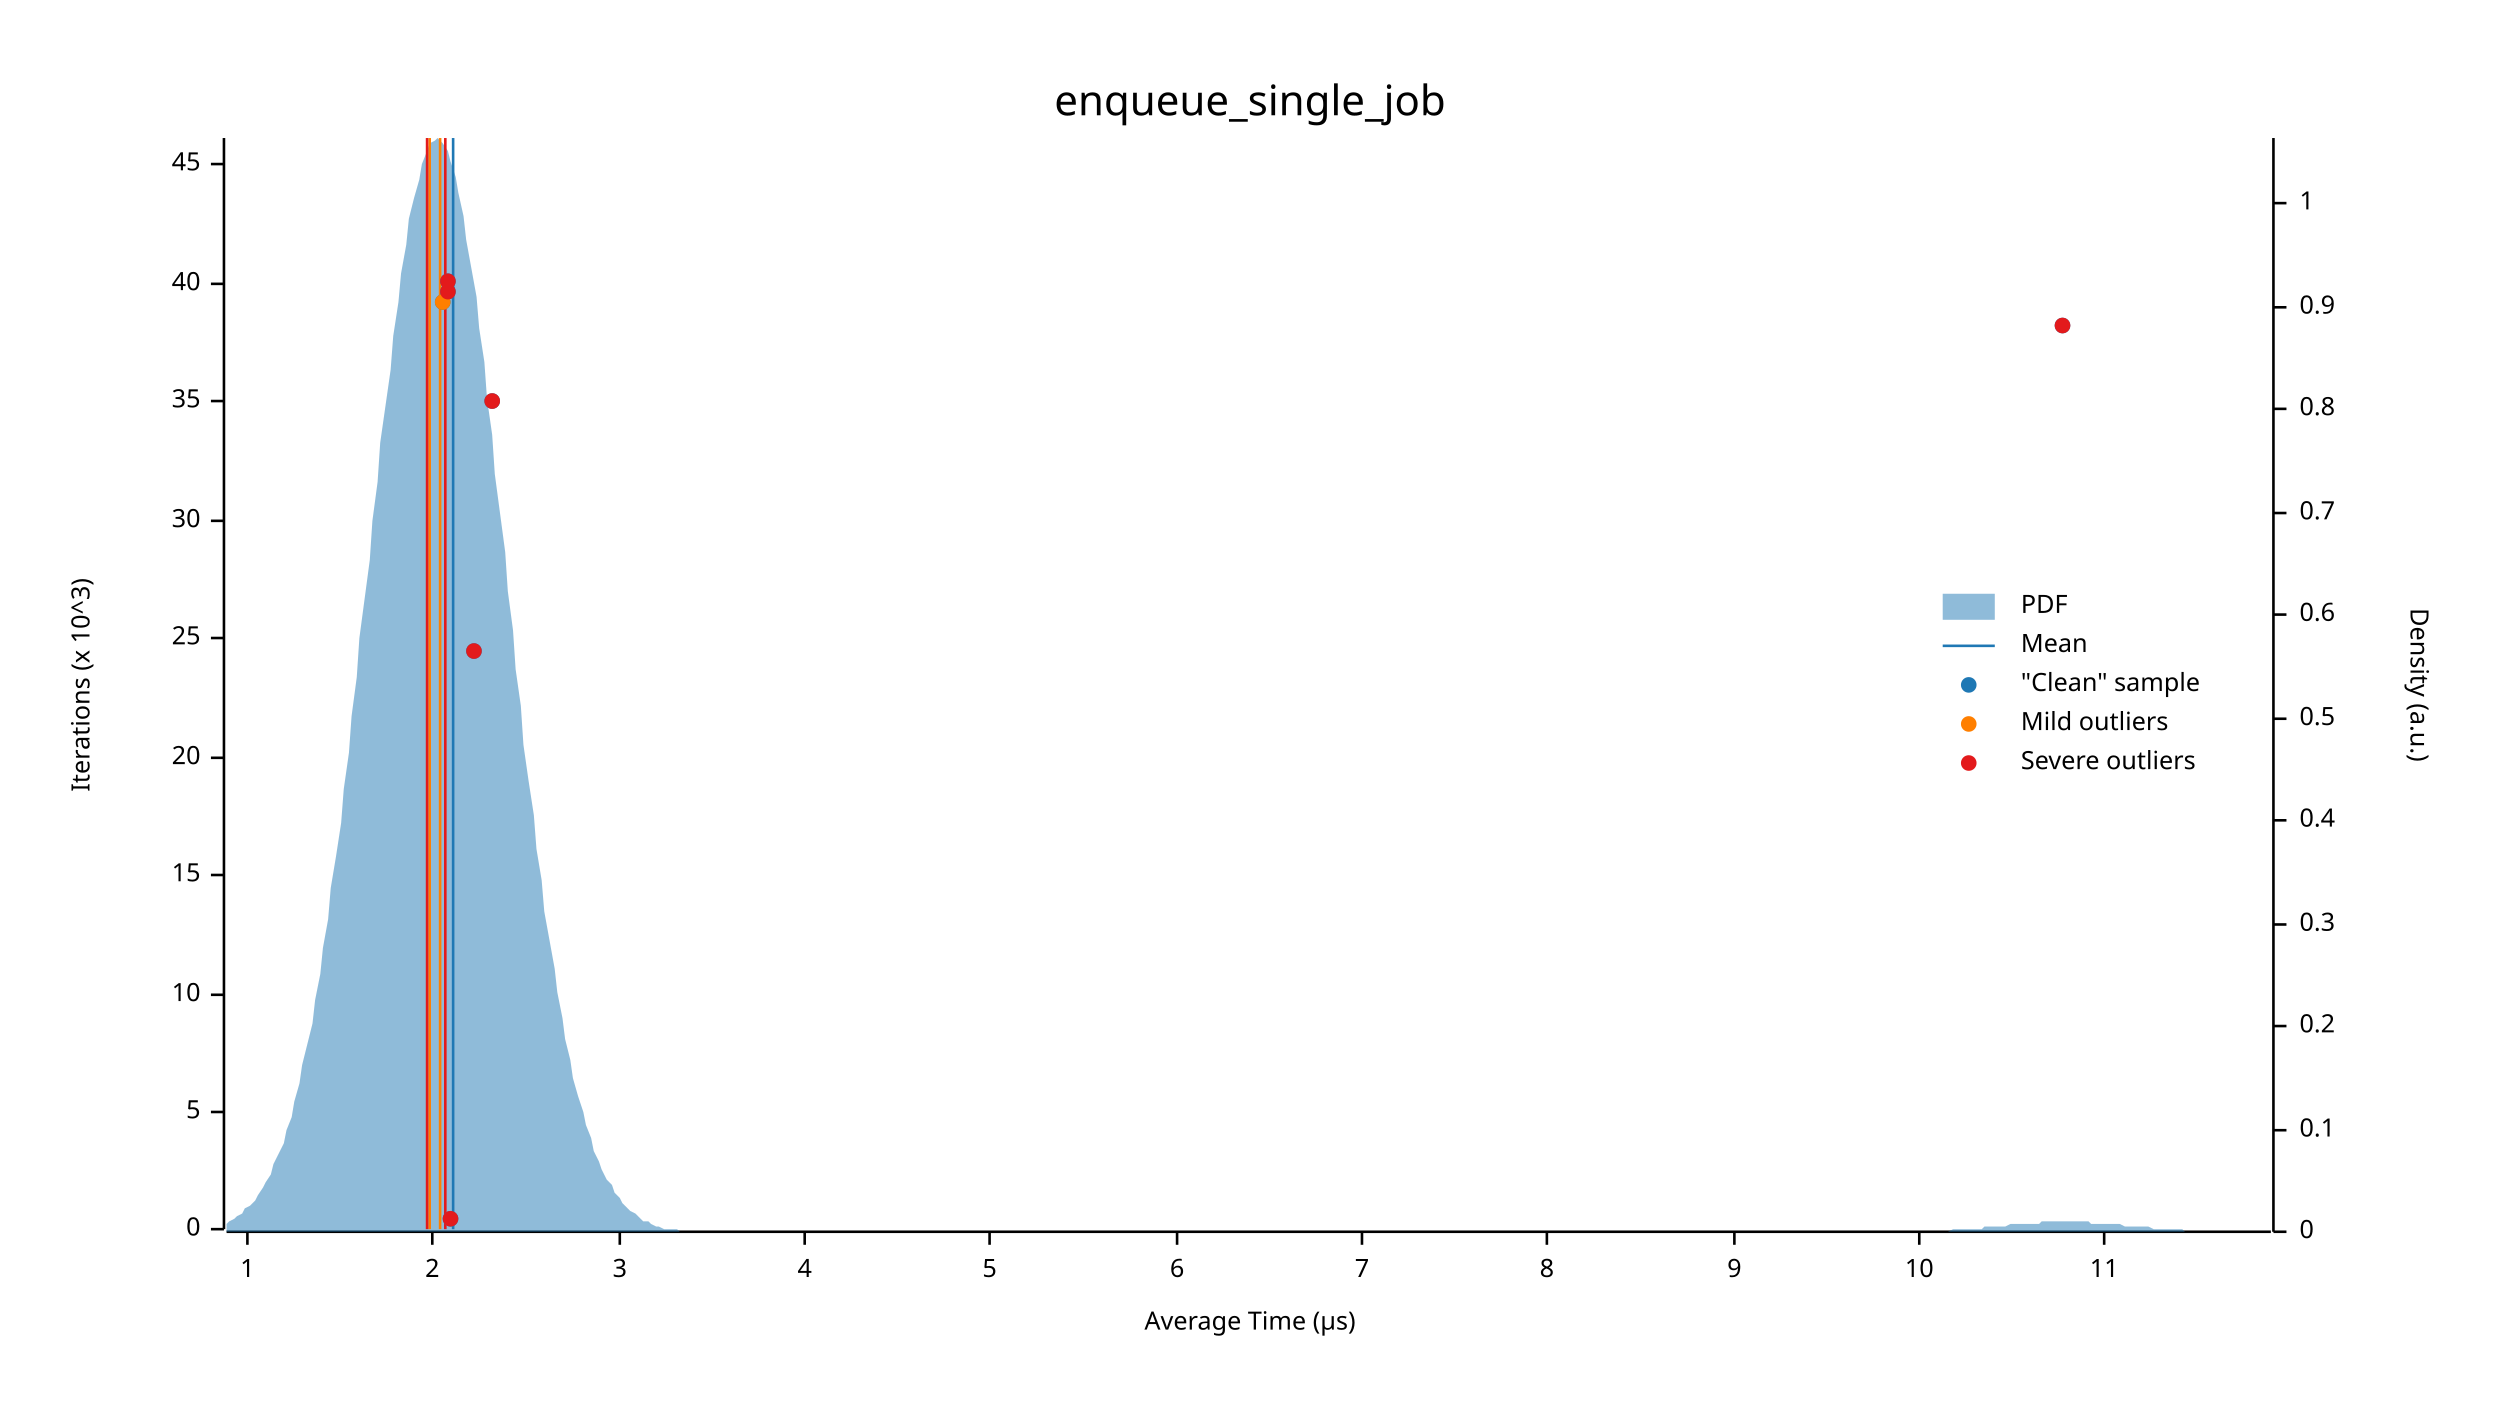
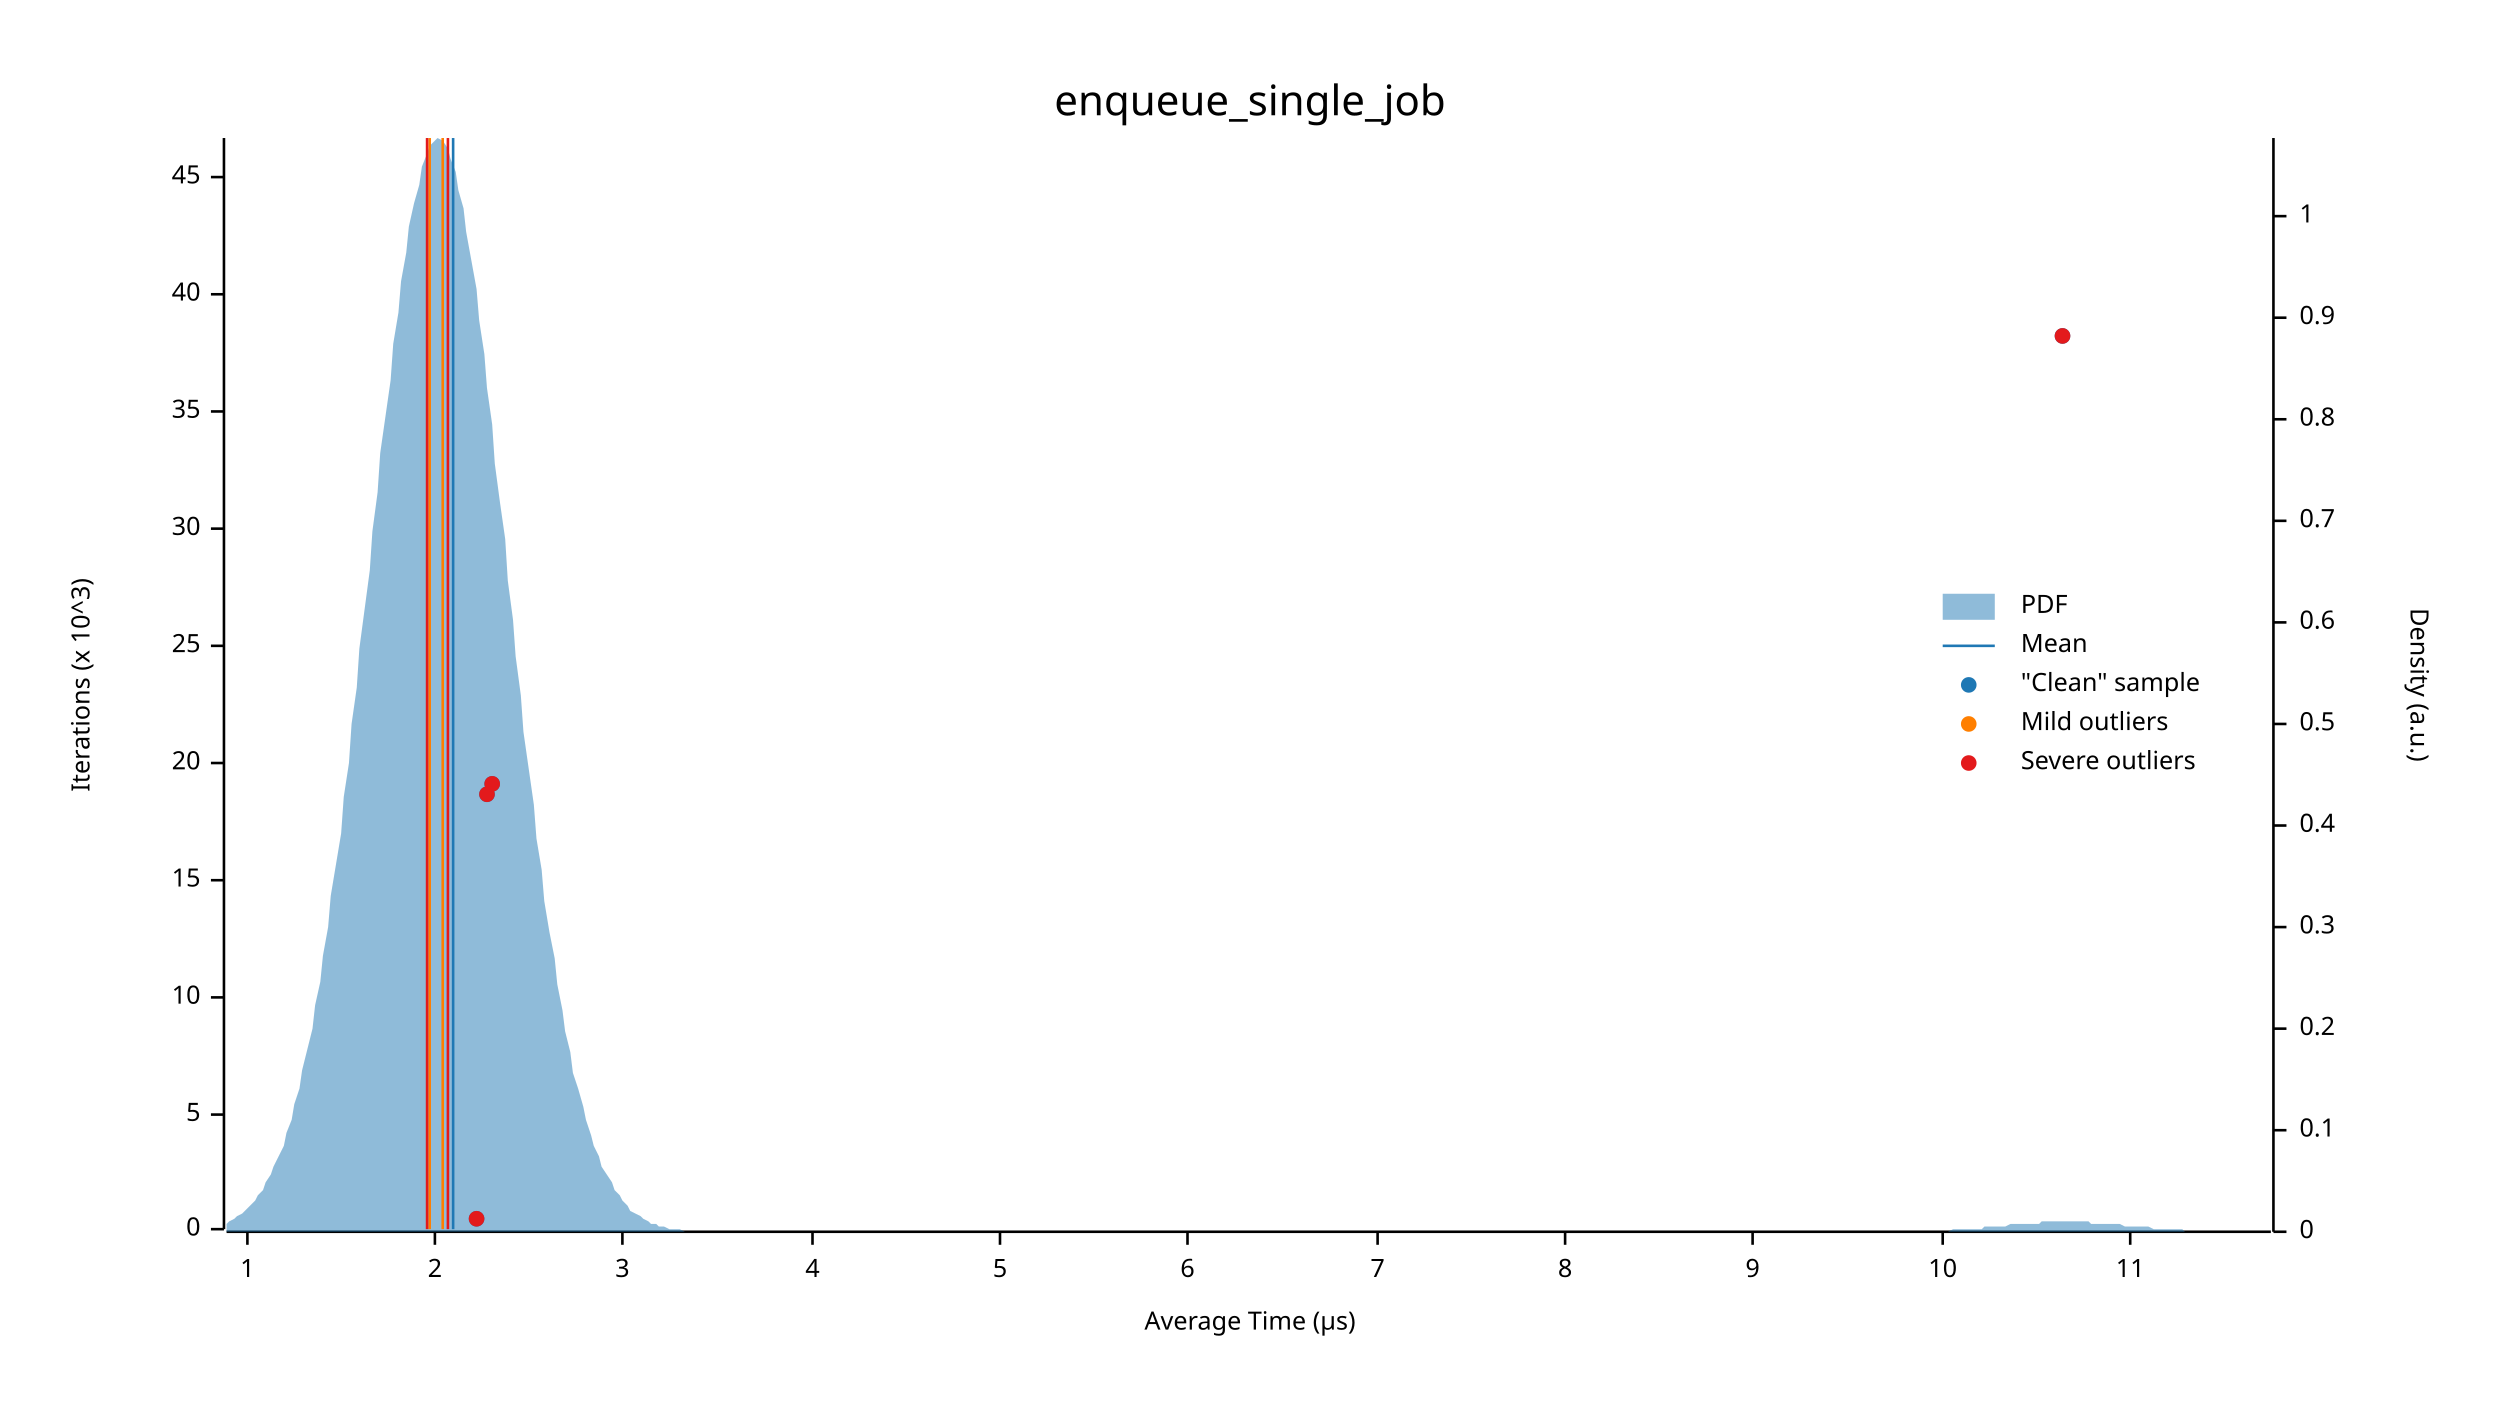
<svg xmlns="http://www.w3.org/2000/svg" width="960" height="540" viewBox="0 0 960 540">
  <text x="480" y="32" dy="0.76em" text-anchor="middle" font-family="sans-serif" font-size="16.129" opacity="1" fill="#000000">
enqueue_single_job
</text>
  <text x="27" y="263" dy="0.76em" text-anchor="middle" font-family="sans-serif" font-size="9.677" opacity="1" fill="#000000" transform="rotate(270, 27, 263)">
Iterations (x 10^3)
</text>
  <text x="480" y="513" dy="-0.5ex" text-anchor="middle" font-family="sans-serif" font-size="9.677" opacity="1" fill="#000000">
Average Time (µs)
</text>
  <polyline fill="none" opacity="1" stroke="#000000" stroke-width="1" points="86,53 86,472 " />
  <text x="77" y="472" dy="0.5ex" text-anchor="end" font-family="sans-serif" font-size="9.677" opacity="1" fill="#000000">
0
</text>
  <polyline fill="none" opacity="1" stroke="#000000" stroke-width="1" points="81,472 86,472 " />
-   <text x="77" y="427" dy="0.5ex" text-anchor="end" font-family="sans-serif" font-size="9.677" opacity="1" fill="#000000">
+   <text x="77" y="428" dy="0.5ex" text-anchor="end" font-family="sans-serif" font-size="9.677" opacity="1" fill="#000000">
5
</text>
-   <polyline fill="none" opacity="1" stroke="#000000" stroke-width="1" points="81,427 86,427 " />
-   <text x="77" y="382" dy="0.5ex" text-anchor="end" font-family="sans-serif" font-size="9.677" opacity="1" fill="#000000">
+   <polyline fill="none" opacity="1" stroke="#000000" stroke-width="1" points="81,428 86,428 " />
+   <text x="77" y="383" dy="0.5ex" text-anchor="end" font-family="sans-serif" font-size="9.677" opacity="1" fill="#000000">
10
</text>
-   <polyline fill="none" opacity="1" stroke="#000000" stroke-width="1" points="81,382 86,382 " />
-   <text x="77" y="336" dy="0.5ex" text-anchor="end" font-family="sans-serif" font-size="9.677" opacity="1" fill="#000000">
+   <polyline fill="none" opacity="1" stroke="#000000" stroke-width="1" points="81,383 86,383 " />
+   <text x="77" y="338" dy="0.5ex" text-anchor="end" font-family="sans-serif" font-size="9.677" opacity="1" fill="#000000">
15
</text>
-   <polyline fill="none" opacity="1" stroke="#000000" stroke-width="1" points="81,336 86,336 " />
-   <text x="77" y="291" dy="0.5ex" text-anchor="end" font-family="sans-serif" font-size="9.677" opacity="1" fill="#000000">
+   <polyline fill="none" opacity="1" stroke="#000000" stroke-width="1" points="81,338 86,338 " />
+   <text x="77" y="293" dy="0.5ex" text-anchor="end" font-family="sans-serif" font-size="9.677" opacity="1" fill="#000000">
20
</text>
-   <polyline fill="none" opacity="1" stroke="#000000" stroke-width="1" points="81,291 86,291 " />
-   <text x="77" y="245" dy="0.5ex" text-anchor="end" font-family="sans-serif" font-size="9.677" opacity="1" fill="#000000">
+   <polyline fill="none" opacity="1" stroke="#000000" stroke-width="1" points="81,293 86,293 " />
+   <text x="77" y="248" dy="0.5ex" text-anchor="end" font-family="sans-serif" font-size="9.677" opacity="1" fill="#000000">
25
</text>
-   <polyline fill="none" opacity="1" stroke="#000000" stroke-width="1" points="81,245 86,245 " />
-   <text x="77" y="200" dy="0.5ex" text-anchor="end" font-family="sans-serif" font-size="9.677" opacity="1" fill="#000000">
+   <polyline fill="none" opacity="1" stroke="#000000" stroke-width="1" points="81,248 86,248 " />
+   <text x="77" y="203" dy="0.5ex" text-anchor="end" font-family="sans-serif" font-size="9.677" opacity="1" fill="#000000">
30
</text>
-   <polyline fill="none" opacity="1" stroke="#000000" stroke-width="1" points="81,200 86,200 " />
-   <text x="77" y="154" dy="0.5ex" text-anchor="end" font-family="sans-serif" font-size="9.677" opacity="1" fill="#000000">
+   <polyline fill="none" opacity="1" stroke="#000000" stroke-width="1" points="81,203 86,203 " />
+   <text x="77" y="158" dy="0.5ex" text-anchor="end" font-family="sans-serif" font-size="9.677" opacity="1" fill="#000000">
35
</text>
-   <polyline fill="none" opacity="1" stroke="#000000" stroke-width="1" points="81,154 86,154 " />
-   <text x="77" y="109" dy="0.5ex" text-anchor="end" font-family="sans-serif" font-size="9.677" opacity="1" fill="#000000">
+   <polyline fill="none" opacity="1" stroke="#000000" stroke-width="1" points="81,158 86,158 " />
+   <text x="77" y="113" dy="0.5ex" text-anchor="end" font-family="sans-serif" font-size="9.677" opacity="1" fill="#000000">
40
</text>
-   <polyline fill="none" opacity="1" stroke="#000000" stroke-width="1" points="81,109 86,109 " />
-   <text x="77" y="63" dy="0.5ex" text-anchor="end" font-family="sans-serif" font-size="9.677" opacity="1" fill="#000000">
+   <polyline fill="none" opacity="1" stroke="#000000" stroke-width="1" points="81,113 86,113 " />
+   <text x="77" y="68" dy="0.5ex" text-anchor="end" font-family="sans-serif" font-size="9.677" opacity="1" fill="#000000">
45
</text>
-   <polyline fill="none" opacity="1" stroke="#000000" stroke-width="1" points="81,63 86,63 " />
+   <polyline fill="none" opacity="1" stroke="#000000" stroke-width="1" points="81,68 86,68 " />
  <polyline fill="none" opacity="1" stroke="#000000" stroke-width="1" points="87,473 872,473 " />
  <text x="95" y="483" dy="0.76em" text-anchor="middle" font-family="sans-serif" font-size="9.677" opacity="1" fill="#000000">
1
</text>
  <polyline fill="none" opacity="1" stroke="#000000" stroke-width="1" points="95,473 95,478 " />
-   <text x="166" y="483" dy="0.76em" text-anchor="middle" font-family="sans-serif" font-size="9.677" opacity="1" fill="#000000">
+   <text x="167" y="483" dy="0.76em" text-anchor="middle" font-family="sans-serif" font-size="9.677" opacity="1" fill="#000000">
2
</text>
-   <polyline fill="none" opacity="1" stroke="#000000" stroke-width="1" points="166,473 166,478 " />
-   <text x="238" y="483" dy="0.76em" text-anchor="middle" font-family="sans-serif" font-size="9.677" opacity="1" fill="#000000">
+   <polyline fill="none" opacity="1" stroke="#000000" stroke-width="1" points="167,473 167,478 " />
+   <text x="239" y="483" dy="0.76em" text-anchor="middle" font-family="sans-serif" font-size="9.677" opacity="1" fill="#000000">
3
</text>
-   <polyline fill="none" opacity="1" stroke="#000000" stroke-width="1" points="238,473 238,478 " />
-   <text x="309" y="483" dy="0.76em" text-anchor="middle" font-family="sans-serif" font-size="9.677" opacity="1" fill="#000000">
+   <polyline fill="none" opacity="1" stroke="#000000" stroke-width="1" points="239,473 239,478 " />
+   <text x="312" y="483" dy="0.76em" text-anchor="middle" font-family="sans-serif" font-size="9.677" opacity="1" fill="#000000">
4
</text>
-   <polyline fill="none" opacity="1" stroke="#000000" stroke-width="1" points="309,473 309,478 " />
-   <text x="380" y="483" dy="0.76em" text-anchor="middle" font-family="sans-serif" font-size="9.677" opacity="1" fill="#000000">
+   <polyline fill="none" opacity="1" stroke="#000000" stroke-width="1" points="312,473 312,478 " />
+   <text x="384" y="483" dy="0.76em" text-anchor="middle" font-family="sans-serif" font-size="9.677" opacity="1" fill="#000000">
5
</text>
-   <polyline fill="none" opacity="1" stroke="#000000" stroke-width="1" points="380,473 380,478 " />
-   <text x="452" y="483" dy="0.76em" text-anchor="middle" font-family="sans-serif" font-size="9.677" opacity="1" fill="#000000">
+   <polyline fill="none" opacity="1" stroke="#000000" stroke-width="1" points="384,473 384,478 " />
+   <text x="456" y="483" dy="0.76em" text-anchor="middle" font-family="sans-serif" font-size="9.677" opacity="1" fill="#000000">
6
</text>
-   <polyline fill="none" opacity="1" stroke="#000000" stroke-width="1" points="452,473 452,478 " />
-   <text x="523" y="483" dy="0.76em" text-anchor="middle" font-family="sans-serif" font-size="9.677" opacity="1" fill="#000000">
+   <polyline fill="none" opacity="1" stroke="#000000" stroke-width="1" points="456,473 456,478 " />
+   <text x="529" y="483" dy="0.76em" text-anchor="middle" font-family="sans-serif" font-size="9.677" opacity="1" fill="#000000">
7
</text>
-   <polyline fill="none" opacity="1" stroke="#000000" stroke-width="1" points="523,473 523,478 " />
-   <text x="594" y="483" dy="0.76em" text-anchor="middle" font-family="sans-serif" font-size="9.677" opacity="1" fill="#000000">
+   <polyline fill="none" opacity="1" stroke="#000000" stroke-width="1" points="529,473 529,478 " />
+   <text x="601" y="483" dy="0.76em" text-anchor="middle" font-family="sans-serif" font-size="9.677" opacity="1" fill="#000000">
8
</text>
-   <polyline fill="none" opacity="1" stroke="#000000" stroke-width="1" points="594,473 594,478 " />
-   <text x="666" y="483" dy="0.76em" text-anchor="middle" font-family="sans-serif" font-size="9.677" opacity="1" fill="#000000">
+   <polyline fill="none" opacity="1" stroke="#000000" stroke-width="1" points="601,473 601,478 " />
+   <text x="673" y="483" dy="0.76em" text-anchor="middle" font-family="sans-serif" font-size="9.677" opacity="1" fill="#000000">
9
</text>
-   <polyline fill="none" opacity="1" stroke="#000000" stroke-width="1" points="666,473 666,478 " />
-   <text x="737" y="483" dy="0.76em" text-anchor="middle" font-family="sans-serif" font-size="9.677" opacity="1" fill="#000000">
+   <polyline fill="none" opacity="1" stroke="#000000" stroke-width="1" points="673,473 673,478 " />
+   <text x="746" y="483" dy="0.76em" text-anchor="middle" font-family="sans-serif" font-size="9.677" opacity="1" fill="#000000">
10
</text>
-   <polyline fill="none" opacity="1" stroke="#000000" stroke-width="1" points="737,473 737,478 " />
-   <text x="808" y="483" dy="0.76em" text-anchor="middle" font-family="sans-serif" font-size="9.677" opacity="1" fill="#000000">
+   <polyline fill="none" opacity="1" stroke="#000000" stroke-width="1" points="746,473 746,478 " />
+   <text x="818" y="483" dy="0.76em" text-anchor="middle" font-family="sans-serif" font-size="9.677" opacity="1" fill="#000000">
11
</text>
-   <polyline fill="none" opacity="1" stroke="#000000" stroke-width="1" points="808,473 808,478 " />
+   <polyline fill="none" opacity="1" stroke="#000000" stroke-width="1" points="818,473 818,478 " />
  <text x="933" y="263" dy="0.76em" text-anchor="middle" font-family="sans-serif" font-size="9.677" opacity="1" fill="#000000" transform="rotate(90, 933, 263)">
Density (a.u.)
</text>
  <polyline fill="none" opacity="1" stroke="#000000" stroke-width="1" points="873,53 873,473 " />
  <text x="883" y="473" dy="0.5ex" text-anchor="start" font-family="sans-serif" font-size="9.677" opacity="1" fill="#000000">
0
</text>
  <polyline fill="none" opacity="1" stroke="#000000" stroke-width="1" points="873,473 878,473 " />
  <text x="883" y="434" dy="0.5ex" text-anchor="start" font-family="sans-serif" font-size="9.677" opacity="1" fill="#000000">
0.1
</text>
  <polyline fill="none" opacity="1" stroke="#000000" stroke-width="1" points="873,434 878,434 " />
-   <text x="883" y="394" dy="0.5ex" text-anchor="start" font-family="sans-serif" font-size="9.677" opacity="1" fill="#000000">
+   <text x="883" y="395" dy="0.5ex" text-anchor="start" font-family="sans-serif" font-size="9.677" opacity="1" fill="#000000">
0.2
</text>
-   <polyline fill="none" opacity="1" stroke="#000000" stroke-width="1" points="873,394 878,394 " />
-   <text x="883" y="355" dy="0.5ex" text-anchor="start" font-family="sans-serif" font-size="9.677" opacity="1" fill="#000000">
+   <polyline fill="none" opacity="1" stroke="#000000" stroke-width="1" points="873,395 878,395 " />
+   <text x="883" y="356" dy="0.5ex" text-anchor="start" font-family="sans-serif" font-size="9.677" opacity="1" fill="#000000">
0.3
</text>
-   <polyline fill="none" opacity="1" stroke="#000000" stroke-width="1" points="873,355 878,355 " />
-   <text x="883" y="315" dy="0.5ex" text-anchor="start" font-family="sans-serif" font-size="9.677" opacity="1" fill="#000000">
+   <polyline fill="none" opacity="1" stroke="#000000" stroke-width="1" points="873,356 878,356 " />
+   <text x="883" y="317" dy="0.5ex" text-anchor="start" font-family="sans-serif" font-size="9.677" opacity="1" fill="#000000">
0.4
</text>
-   <polyline fill="none" opacity="1" stroke="#000000" stroke-width="1" points="873,315 878,315 " />
-   <text x="883" y="276" dy="0.5ex" text-anchor="start" font-family="sans-serif" font-size="9.677" opacity="1" fill="#000000">
+   <polyline fill="none" opacity="1" stroke="#000000" stroke-width="1" points="873,317 878,317 " />
+   <text x="883" y="278" dy="0.5ex" text-anchor="start" font-family="sans-serif" font-size="9.677" opacity="1" fill="#000000">
0.5
</text>
-   <polyline fill="none" opacity="1" stroke="#000000" stroke-width="1" points="873,276 878,276 " />
-   <text x="883" y="236" dy="0.5ex" text-anchor="start" font-family="sans-serif" font-size="9.677" opacity="1" fill="#000000">
+   <polyline fill="none" opacity="1" stroke="#000000" stroke-width="1" points="873,278 878,278 " />
+   <text x="883" y="239" dy="0.5ex" text-anchor="start" font-family="sans-serif" font-size="9.677" opacity="1" fill="#000000">
0.6
</text>
-   <polyline fill="none" opacity="1" stroke="#000000" stroke-width="1" points="873,236 878,236 " />
-   <text x="883" y="197" dy="0.5ex" text-anchor="start" font-family="sans-serif" font-size="9.677" opacity="1" fill="#000000">
+   <polyline fill="none" opacity="1" stroke="#000000" stroke-width="1" points="873,239 878,239 " />
+   <text x="883" y="200" dy="0.5ex" text-anchor="start" font-family="sans-serif" font-size="9.677" opacity="1" fill="#000000">
0.7
</text>
-   <polyline fill="none" opacity="1" stroke="#000000" stroke-width="1" points="873,197 878,197 " />
-   <text x="883" y="157" dy="0.5ex" text-anchor="start" font-family="sans-serif" font-size="9.677" opacity="1" fill="#000000">
+   <polyline fill="none" opacity="1" stroke="#000000" stroke-width="1" points="873,200 878,200 " />
+   <text x="883" y="161" dy="0.5ex" text-anchor="start" font-family="sans-serif" font-size="9.677" opacity="1" fill="#000000">
0.8
</text>
-   <polyline fill="none" opacity="1" stroke="#000000" stroke-width="1" points="873,157 878,157 " />
-   <text x="883" y="118" dy="0.5ex" text-anchor="start" font-family="sans-serif" font-size="9.677" opacity="1" fill="#000000">
+   <polyline fill="none" opacity="1" stroke="#000000" stroke-width="1" points="873,161 878,161 " />
+   <text x="883" y="122" dy="0.5ex" text-anchor="start" font-family="sans-serif" font-size="9.677" opacity="1" fill="#000000">
0.9
</text>
-   <polyline fill="none" opacity="1" stroke="#000000" stroke-width="1" points="873,118 878,118 " />
-   <text x="883" y="78" dy="0.5ex" text-anchor="start" font-family="sans-serif" font-size="9.677" opacity="1" fill="#000000">
+   <polyline fill="none" opacity="1" stroke="#000000" stroke-width="1" points="873,122 878,122 " />
+   <text x="883" y="83" dy="0.5ex" text-anchor="start" font-family="sans-serif" font-size="9.677" opacity="1" fill="#000000">
1
</text>
-   <polyline fill="none" opacity="1" stroke="#000000" stroke-width="1" points="873,78 878,78 " />
-   <polygon opacity="0.5" fill="#1F78B4" points="87,470 88,469 90,468 91,467 93,466 94,464 96,463 98,461 99,459 101,456 102,454 104,451 105,447 107,443 109,439 110,434 112,429 113,423 115,416 116,409 118,401 120,393 121,384 123,374 124,364 126,353 127,341 129,329 131,316 132,303 134,289 135,275 137,260 138,245 140,230 142,215 143,200 145,185 146,170 148,156 150,142 151,129 153,116 154,105 156,94 157,84 159,76 161,69 162,63 164,58 165,55 167,54 168,53 170,55 172,58 173,62 175,68 176,74 178,83 179,92 181,103 183,114 184,126 186,139 187,153 189,167 190,182 192,197 194,212 195,227 197,242 198,257 200,271 201,286 203,300 205,313 206,326 208,338 209,350 211,361 213,372 214,381 216,391 217,399 219,407 220,414 222,421 224,427 225,432 227,437 228,442 230,446 231,449 233,453 235,455 236,458 238,460 239,462 241,464 242,465 244,466 246,468 247,469 249,469 250,470 252,471 253,471 255,472 257,472 258,472 260,472 261,473 263,473 264,473 266,473 268,473 269,473 271,473 272,473 274,473 276,473 277,473 279,473 280,473 282,473 283,473 285,473 287,473 288,473 290,473 291,473 293,473 294,473 296,473 298,473 299,473 301,473 302,473 304,473 305,473 307,473 309,473 310,473 312,473 313,473 315,473 316,473 318,473 320,473 321,473 323,473 324,473 326,473 327,473 329,473 331,473 332,473 334,473 335,473 337,473 339,473 340,473 342,473 343,473 345,473 346,473 348,473 350,473 351,473 353,473 354,473 356,473 357,473 359,473 361,473 362,473 364,473 365,473 367,473 368,473 370,473 372,473 373,473 375,473 376,473 378,473 379,473 381,473 383,473 384,473 386,473 387,473 389,473 391,473 392,473 394,473 395,473 397,473 398,473 400,473 402,473 403,473 405,473 406,473 408,473 409,473 411,473 413,473 414,473 416,473 417,473 419,473 420,473 422,473 424,473 425,473 427,473 428,473 430,473 431,473 433,473 435,473 436,473 438,473 439,473 441,473 442,473 444,473 446,473 447,473 449,473 450,473 452,473 454,473 455,473 457,473 458,473 460,473 461,473 463,473 465,473 466,473 468,473 469,473 471,473 472,473 474,473 476,473 477,473 479,473 480,473 482,473 483,473 485,473 487,473 488,473 490,473 491,473 493,473 494,473 496,473 498,473 499,473 501,473 502,473 504,473 505,473 507,473 509,473 510,473 512,473 513,473 515,473 517,473 518,473 520,473 521,473 523,473 524,473 526,473 528,473 529,473 531,473 532,473 534,473 535,473 537,473 539,473 540,473 542,473 543,473 545,473 546,473 548,473 550,473 551,473 553,473 554,473 556,473 557,473 559,473 561,473 562,473 564,473 565,473 567,473 568,473 570,473 572,473 573,473 575,473 576,473 578,473 580,473 581,473 583,473 584,473 586,473 587,473 589,473 591,473 592,473 594,473 595,473 597,473 598,473 600,473 602,473 603,473 605,473 606,473 608,473 609,473 611,473 613,473 614,473 616,473 617,473 619,473 620,473 622,473 624,473 625,473 627,473 628,473 630,473 632,473 633,473 635,473 636,473 638,473 639,473 641,473 643,473 644,473 646,473 647,473 649,473 650,473 652,473 654,473 655,473 657,473 658,473 660,473 661,473 663,473 665,473 666,473 668,473 669,473 671,473 672,473 674,473 676,473 677,473 679,473 680,473 682,473 683,473 685,473 687,473 688,473 690,473 691,473 693,473 695,473 696,473 698,473 699,473 701,473 702,473 704,473 706,473 707,473 709,473 710,473 712,473 713,473 715,473 717,473 718,473 720,473 721,473 723,473 724,473 726,473 728,473 729,473 731,473 732,473 734,473 735,473 737,473 739,473 740,473 742,473 743,473 745,473 746,473 748,473 750,472 751,472 753,472 754,472 756,472 758,472 759,472 761,472 762,471 764,471 765,471 767,471 769,471 770,471 772,470 773,470 775,470 776,470 778,470 780,470 781,470 783,470 784,469 786,469 787,469 789,469 791,469 792,469 794,469 795,469 797,469 798,469 800,469 802,469 803,470 805,470 806,470 808,470 809,470 811,470 813,470 814,470 816,471 817,471 819,471 821,471 822,471 824,471 825,471 827,472 828,472 830,472 832,472 833,472 835,472 836,472 838,472 839,473 841,473 843,473 844,473 846,473 847,473 849,473 850,473 852,473 854,473 855,473 857,473 858,473 860,473 861,473 863,473 865,473 866,473 868,473 869,473 871,473 873,473 873,473 87,473 " />
+   <polyline fill="none" opacity="1" stroke="#000000" stroke-width="1" points="873,83 878,83 " />
+   <polygon opacity="0.5" fill="#1F78B4" points="87,470 88,469 90,468 91,467 93,466 94,465 96,463 98,461 99,459 101,457 102,454 104,451 105,448 107,444 109,440 110,435 112,430 113,424 115,418 116,411 118,403 120,395 121,386 123,377 124,367 126,356 127,344 129,332 131,320 132,306 134,293 135,278 137,264 138,249 140,234 142,219 143,204 145,189 146,174 148,160 150,146 151,132 153,120 154,108 156,97 157,87 159,78 161,71 162,64 164,59 165,56 167,54 168,53 170,54 172,57 173,61 175,66 176,73 178,80 179,89 181,100 183,111 184,123 186,136 187,149 189,163 190,178 192,193 194,207 195,223 197,238 198,252 200,267 201,281 203,295 205,309 206,322 208,334 209,346 211,358 213,368 214,378 216,388 217,396 219,404 220,412 222,418 224,425 225,430 227,436 228,440 230,444 231,448 233,451 235,454 236,457 238,459 239,461 241,463 242,465 244,466 246,467 247,468 249,469 250,470 252,470 253,471 255,471 257,472 258,472 260,472 261,472 263,473 264,473 266,473 268,473 269,473 271,473 272,473 274,473 276,473 277,473 279,473 280,473 282,473 283,473 285,473 287,473 288,473 290,473 291,473 293,473 294,473 296,473 298,473 299,473 301,473 302,473 304,473 305,473 307,473 309,473 310,473 312,473 313,473 315,473 316,473 318,473 320,473 321,473 323,473 324,473 326,473 327,473 329,473 331,473 332,473 334,473 335,473 337,473 339,473 340,473 342,473 343,473 345,473 346,473 348,473 350,473 351,473 353,473 354,473 356,473 357,473 359,473 361,473 362,473 364,473 365,473 367,473 368,473 370,473 372,473 373,473 375,473 376,473 378,473 379,473 381,473 383,473 384,473 386,473 387,473 389,473 391,473 392,473 394,473 395,473 397,473 398,473 400,473 402,473 403,473 405,473 406,473 408,473 409,473 411,473 413,473 414,473 416,473 417,473 419,473 420,473 422,473 424,473 425,473 427,473 428,473 430,473 431,473 433,473 435,473 436,473 438,473 439,473 441,473 442,473 444,473 446,473 447,473 449,473 450,473 452,473 454,473 455,473 457,473 458,473 460,473 461,473 463,473 465,473 466,473 468,473 469,473 471,473 472,473 474,473 476,473 477,473 479,473 480,473 482,473 483,473 485,473 487,473 488,473 490,473 491,473 493,473 494,473 496,473 498,473 499,473 501,473 502,473 504,473 505,473 507,473 509,473 510,473 512,473 513,473 515,473 517,473 518,473 520,473 521,473 523,473 524,473 526,473 528,473 529,473 531,473 532,473 534,473 535,473 537,473 539,473 540,473 542,473 543,473 545,473 546,473 548,473 550,473 551,473 553,473 554,473 556,473 557,473 559,473 561,473 562,473 564,473 565,473 567,473 568,473 570,473 572,473 573,473 575,473 576,473 578,473 580,473 581,473 583,473 584,473 586,473 587,473 589,473 591,473 592,473 594,473 595,473 597,473 598,473 600,473 602,473 603,473 605,473 606,473 608,473 609,473 611,473 613,473 614,473 616,473 617,473 619,473 620,473 622,473 624,473 625,473 627,473 628,473 630,473 632,473 633,473 635,473 636,473 638,473 639,473 641,473 643,473 644,473 646,473 647,473 649,473 650,473 652,473 654,473 655,473 657,473 658,473 660,473 661,473 663,473 665,473 666,473 668,473 669,473 671,473 672,473 674,473 676,473 677,473 679,473 680,473 682,473 683,473 685,473 687,473 688,473 690,473 691,473 693,473 695,473 696,473 698,473 699,473 701,473 702,473 704,473 706,473 707,473 709,473 710,473 712,473 713,473 715,473 717,473 718,473 720,473 721,473 723,473 724,473 726,473 728,473 729,473 731,473 732,473 734,473 735,473 737,473 739,473 740,473 742,473 743,473 745,473 746,473 748,473 750,472 751,472 753,472 754,472 756,472 758,472 759,472 761,472 762,471 764,471 765,471 767,471 769,471 770,471 772,470 773,470 775,470 776,470 778,470 780,470 781,470 783,470 784,469 786,469 787,469 789,469 791,469 792,469 794,469 795,469 797,469 798,469 800,469 802,469 803,470 805,470 806,470 808,470 809,470 811,470 813,470 814,470 816,471 817,471 819,471 821,471 822,471 824,471 825,471 827,472 828,472 830,472 832,472 833,472 835,472 836,472 838,472 839,473 841,473 843,473 844,473 846,473 847,473 849,473 850,473 852,473 854,473 855,473 857,473 858,473 860,473 861,473 863,473 865,473 866,473 868,473 869,473 871,473 873,473 873,473 87,473 " />
  <polyline fill="none" opacity="1" stroke="#1F78B4" stroke-width="1" points="174,472 174,53 " />
  <polyline fill="none" opacity="1" stroke="#FF7F00" stroke-width="1" points="165,472 165,53 " />
-   <polyline fill="none" opacity="1" stroke="#FF7F00" stroke-width="1" points="169,472 169,53 " />
+   <polyline fill="none" opacity="1" stroke="#FF7F00" stroke-width="1" points="170,472 170,53 " />
  <polyline fill="none" opacity="1" stroke="#E31A1C" stroke-width="1" points="164,472 164,53 " />
-   <polyline fill="none" opacity="1" stroke="#E31A1C" stroke-width="1" points="171,472 171,53 " />
-   <circle cx="173" cy="468" r="3" opacity="1" fill="#1F78B4" stroke="none" stroke-width="1" />
-   <circle cx="182" cy="250" r="3" opacity="1" fill="#1F78B4" stroke="none" stroke-width="1" />
-   <circle cx="189" cy="154" r="3" opacity="1" fill="#1F78B4" stroke="none" stroke-width="1" />
-   <circle cx="792" cy="125" r="3" opacity="1" fill="#1F78B4" stroke="none" stroke-width="1" />
-   <circle cx="170" cy="116" r="3" opacity="1" fill="#1F78B4" stroke="none" stroke-width="1" />
-   <circle cx="172" cy="112" r="3" opacity="1" fill="#1F78B4" stroke="none" stroke-width="1" />
-   <circle cx="172" cy="108" r="3" opacity="1" fill="#1F78B4" stroke="none" stroke-width="1" />
-   <circle cx="170" cy="116" r="3" opacity="1" fill="#FF7F00" stroke="none" stroke-width="1" />
-   <circle cx="173" cy="468" r="3" opacity="1" fill="#E31A1C" stroke="none" stroke-width="1" />
-   <circle cx="182" cy="250" r="3" opacity="1" fill="#E31A1C" stroke="none" stroke-width="1" />
-   <circle cx="189" cy="154" r="3" opacity="1" fill="#E31A1C" stroke="none" stroke-width="1" />
-   <circle cx="792" cy="125" r="3" opacity="1" fill="#E31A1C" stroke="none" stroke-width="1" />
-   <circle cx="172" cy="112" r="3" opacity="1" fill="#E31A1C" stroke="none" stroke-width="1" />
-   <circle cx="172" cy="108" r="3" opacity="1" fill="#E31A1C" stroke="none" stroke-width="1" />
+   <polyline fill="none" opacity="1" stroke="#E31A1C" stroke-width="1" points="172,472 172,53 " />
+   <circle cx="183" cy="468" r="3" opacity="1" fill="#1F78B4" stroke="none" stroke-width="1" />
+   <circle cx="187" cy="305" r="3" opacity="1" fill="#1F78B4" stroke="none" stroke-width="1" />
+   <circle cx="189" cy="301" r="3" opacity="1" fill="#1F78B4" stroke="none" stroke-width="1" />
+   <circle cx="792" cy="129" r="3" opacity="1" fill="#1F78B4" stroke="none" stroke-width="1" />
+   <circle cx="183" cy="468" r="3" opacity="1" fill="#E31A1C" stroke="none" stroke-width="1" />
+   <circle cx="187" cy="305" r="3" opacity="1" fill="#E31A1C" stroke="none" stroke-width="1" />
+   <circle cx="189" cy="301" r="3" opacity="1" fill="#E31A1C" stroke="none" stroke-width="1" />
+   <circle cx="792" cy="129" r="3" opacity="1" fill="#E31A1C" stroke="none" stroke-width="1" />
  <text x="776" y="228" dy="0.76em" text-anchor="start" font-family="sans-serif" font-size="9.677" opacity="1" fill="#000000">
PDF
</text>
  <text x="776" y="243" dy="0.76em" text-anchor="start" font-family="sans-serif" font-size="9.677" opacity="1" fill="#000000">
Mean
</text>
  <text x="776" y="258" dy="0.76em" text-anchor="start" font-family="sans-serif" font-size="9.677" opacity="1" fill="#000000">
"Clean" sample
</text>
  <text x="776" y="273" dy="0.76em" text-anchor="start" font-family="sans-serif" font-size="9.677" opacity="1" fill="#000000">
Mild outliers
</text>
  <text x="776" y="288" dy="0.76em" text-anchor="start" font-family="sans-serif" font-size="9.677" opacity="1" fill="#000000">
Severe outliers
</text>
  <rect x="746" y="228" width="20" height="10" opacity="0.5" fill="#1F78B4" stroke="none" />
  <polyline fill="none" opacity="1" stroke="#1F78B4" stroke-width="1" points="746,248 766,248 " />
  <circle cx="756" cy="263" r="3" opacity="1" fill="#1F78B4" stroke="none" stroke-width="1" />
  <circle cx="756" cy="278" r="3" opacity="1" fill="#FF7F00" stroke="none" stroke-width="1" />
  <circle cx="756" cy="293" r="3" opacity="1" fill="#E31A1C" stroke="none" stroke-width="1" />
</svg>
